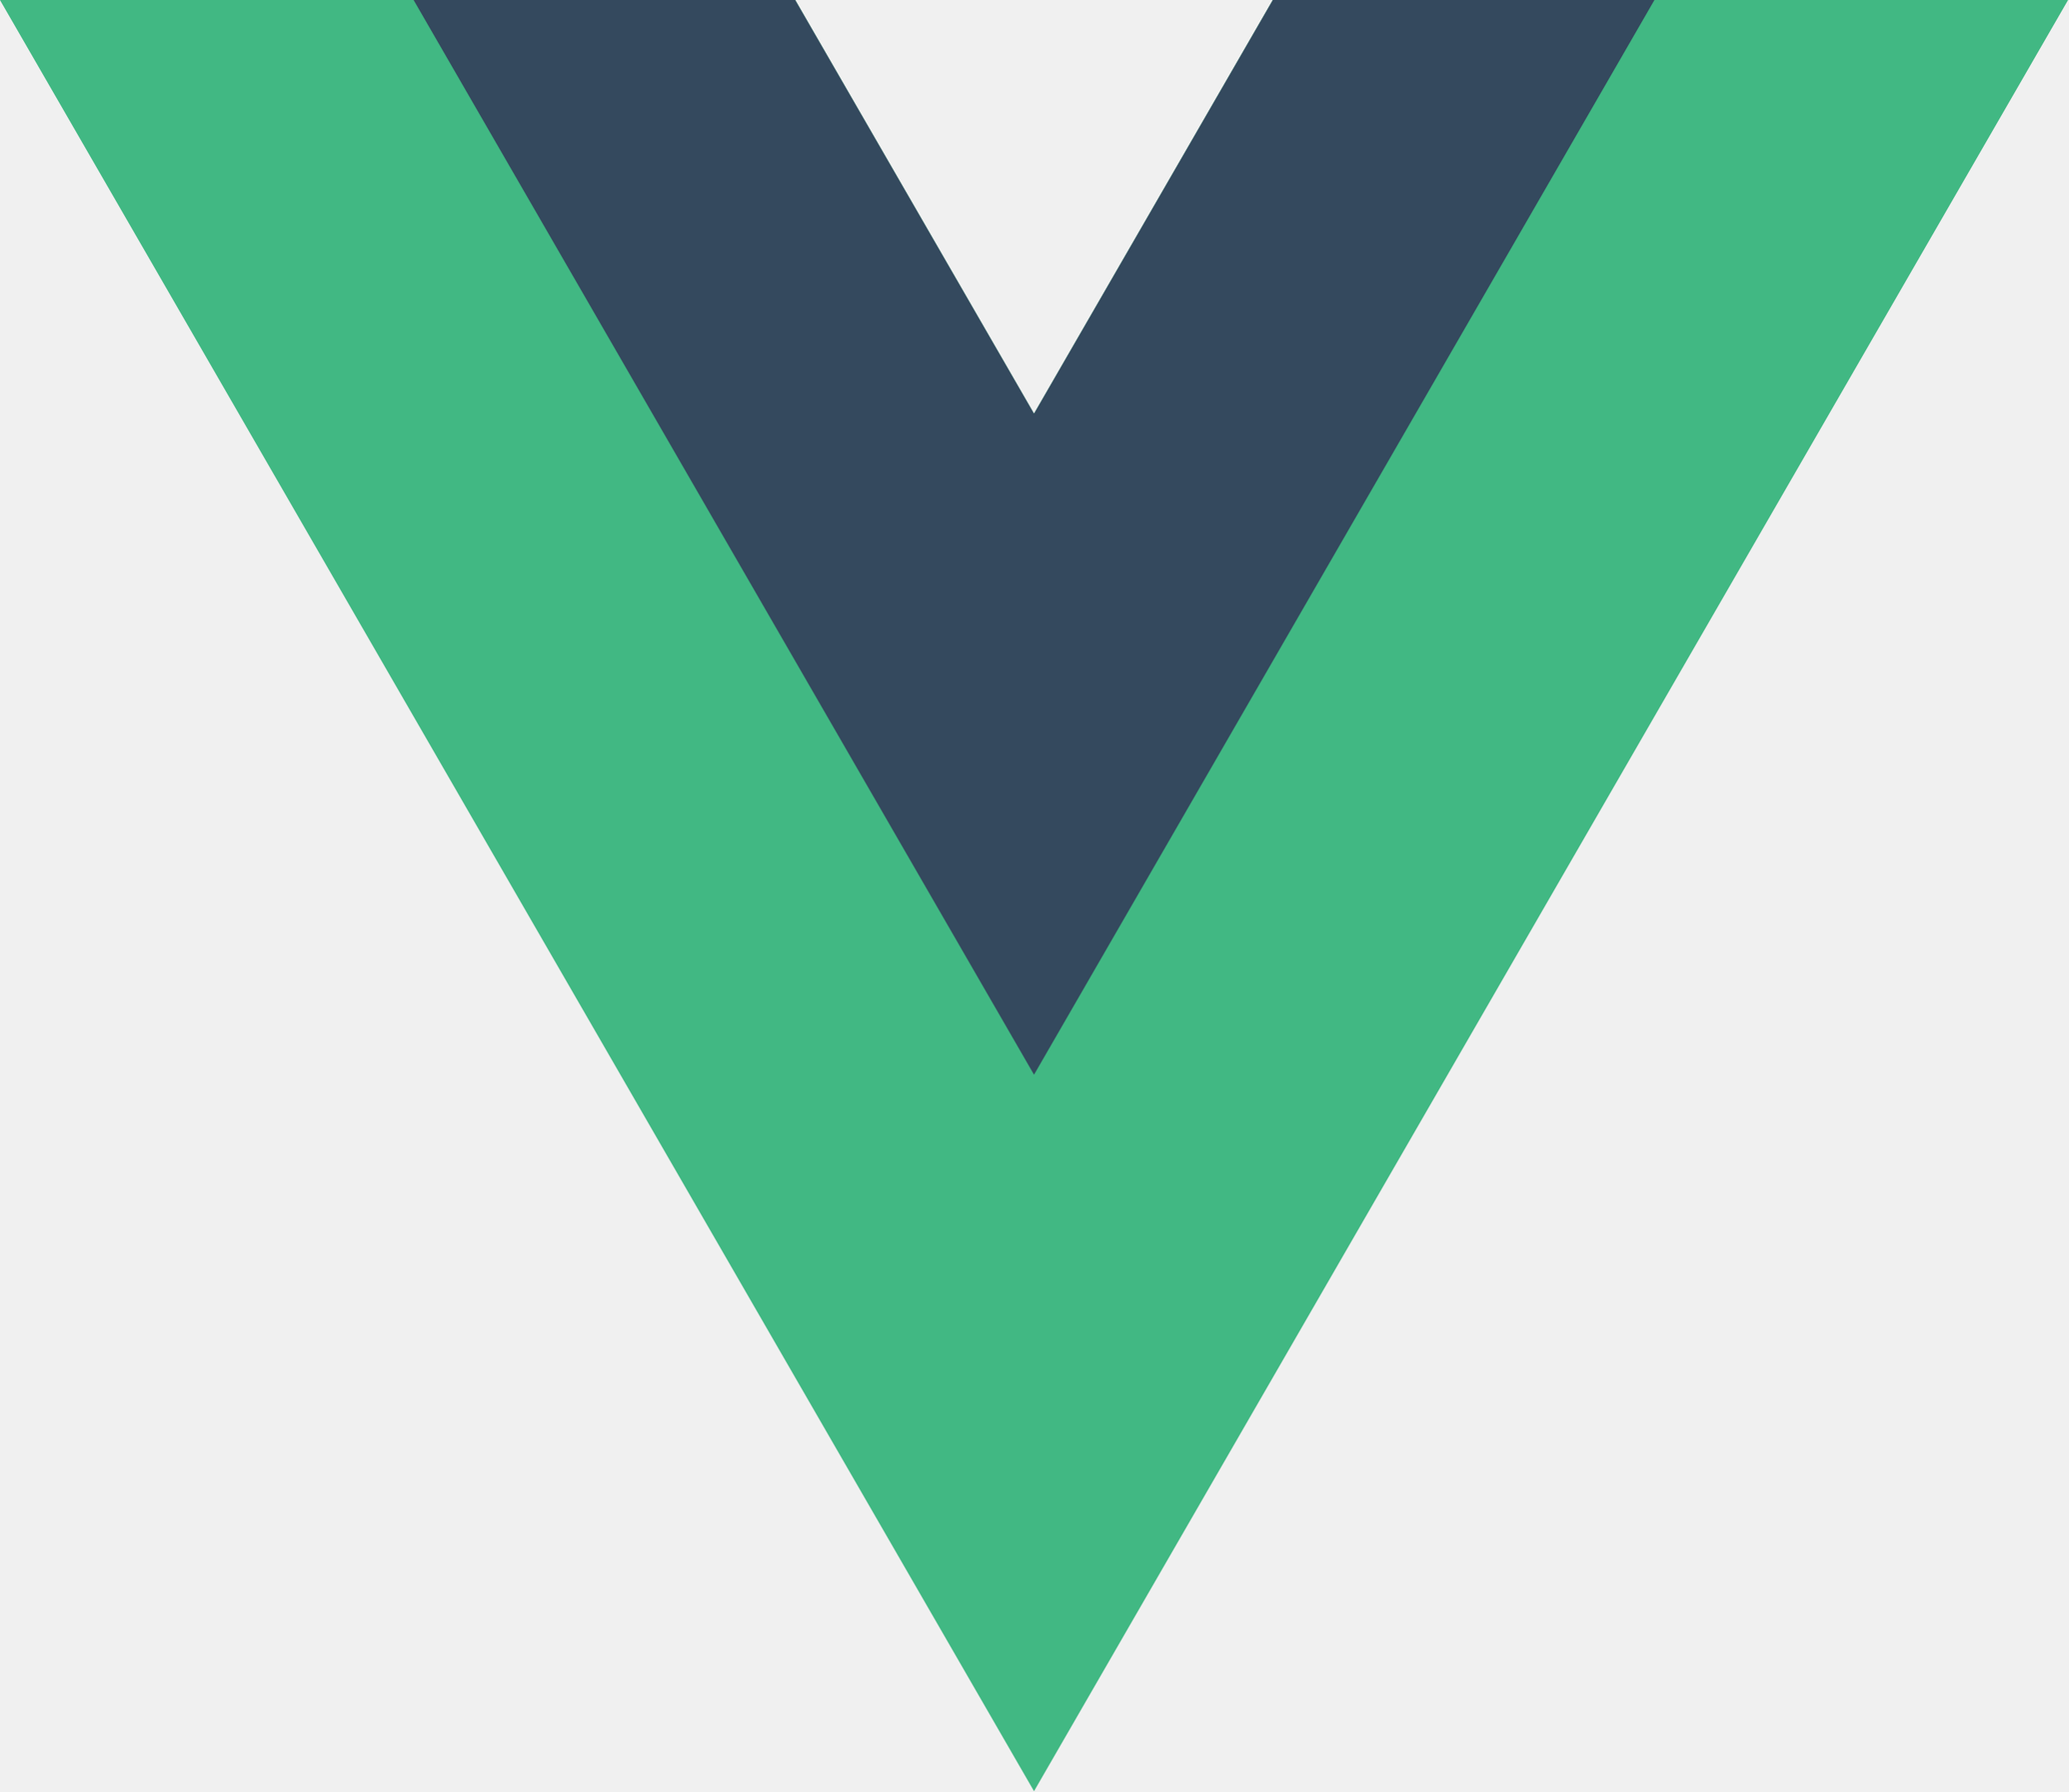
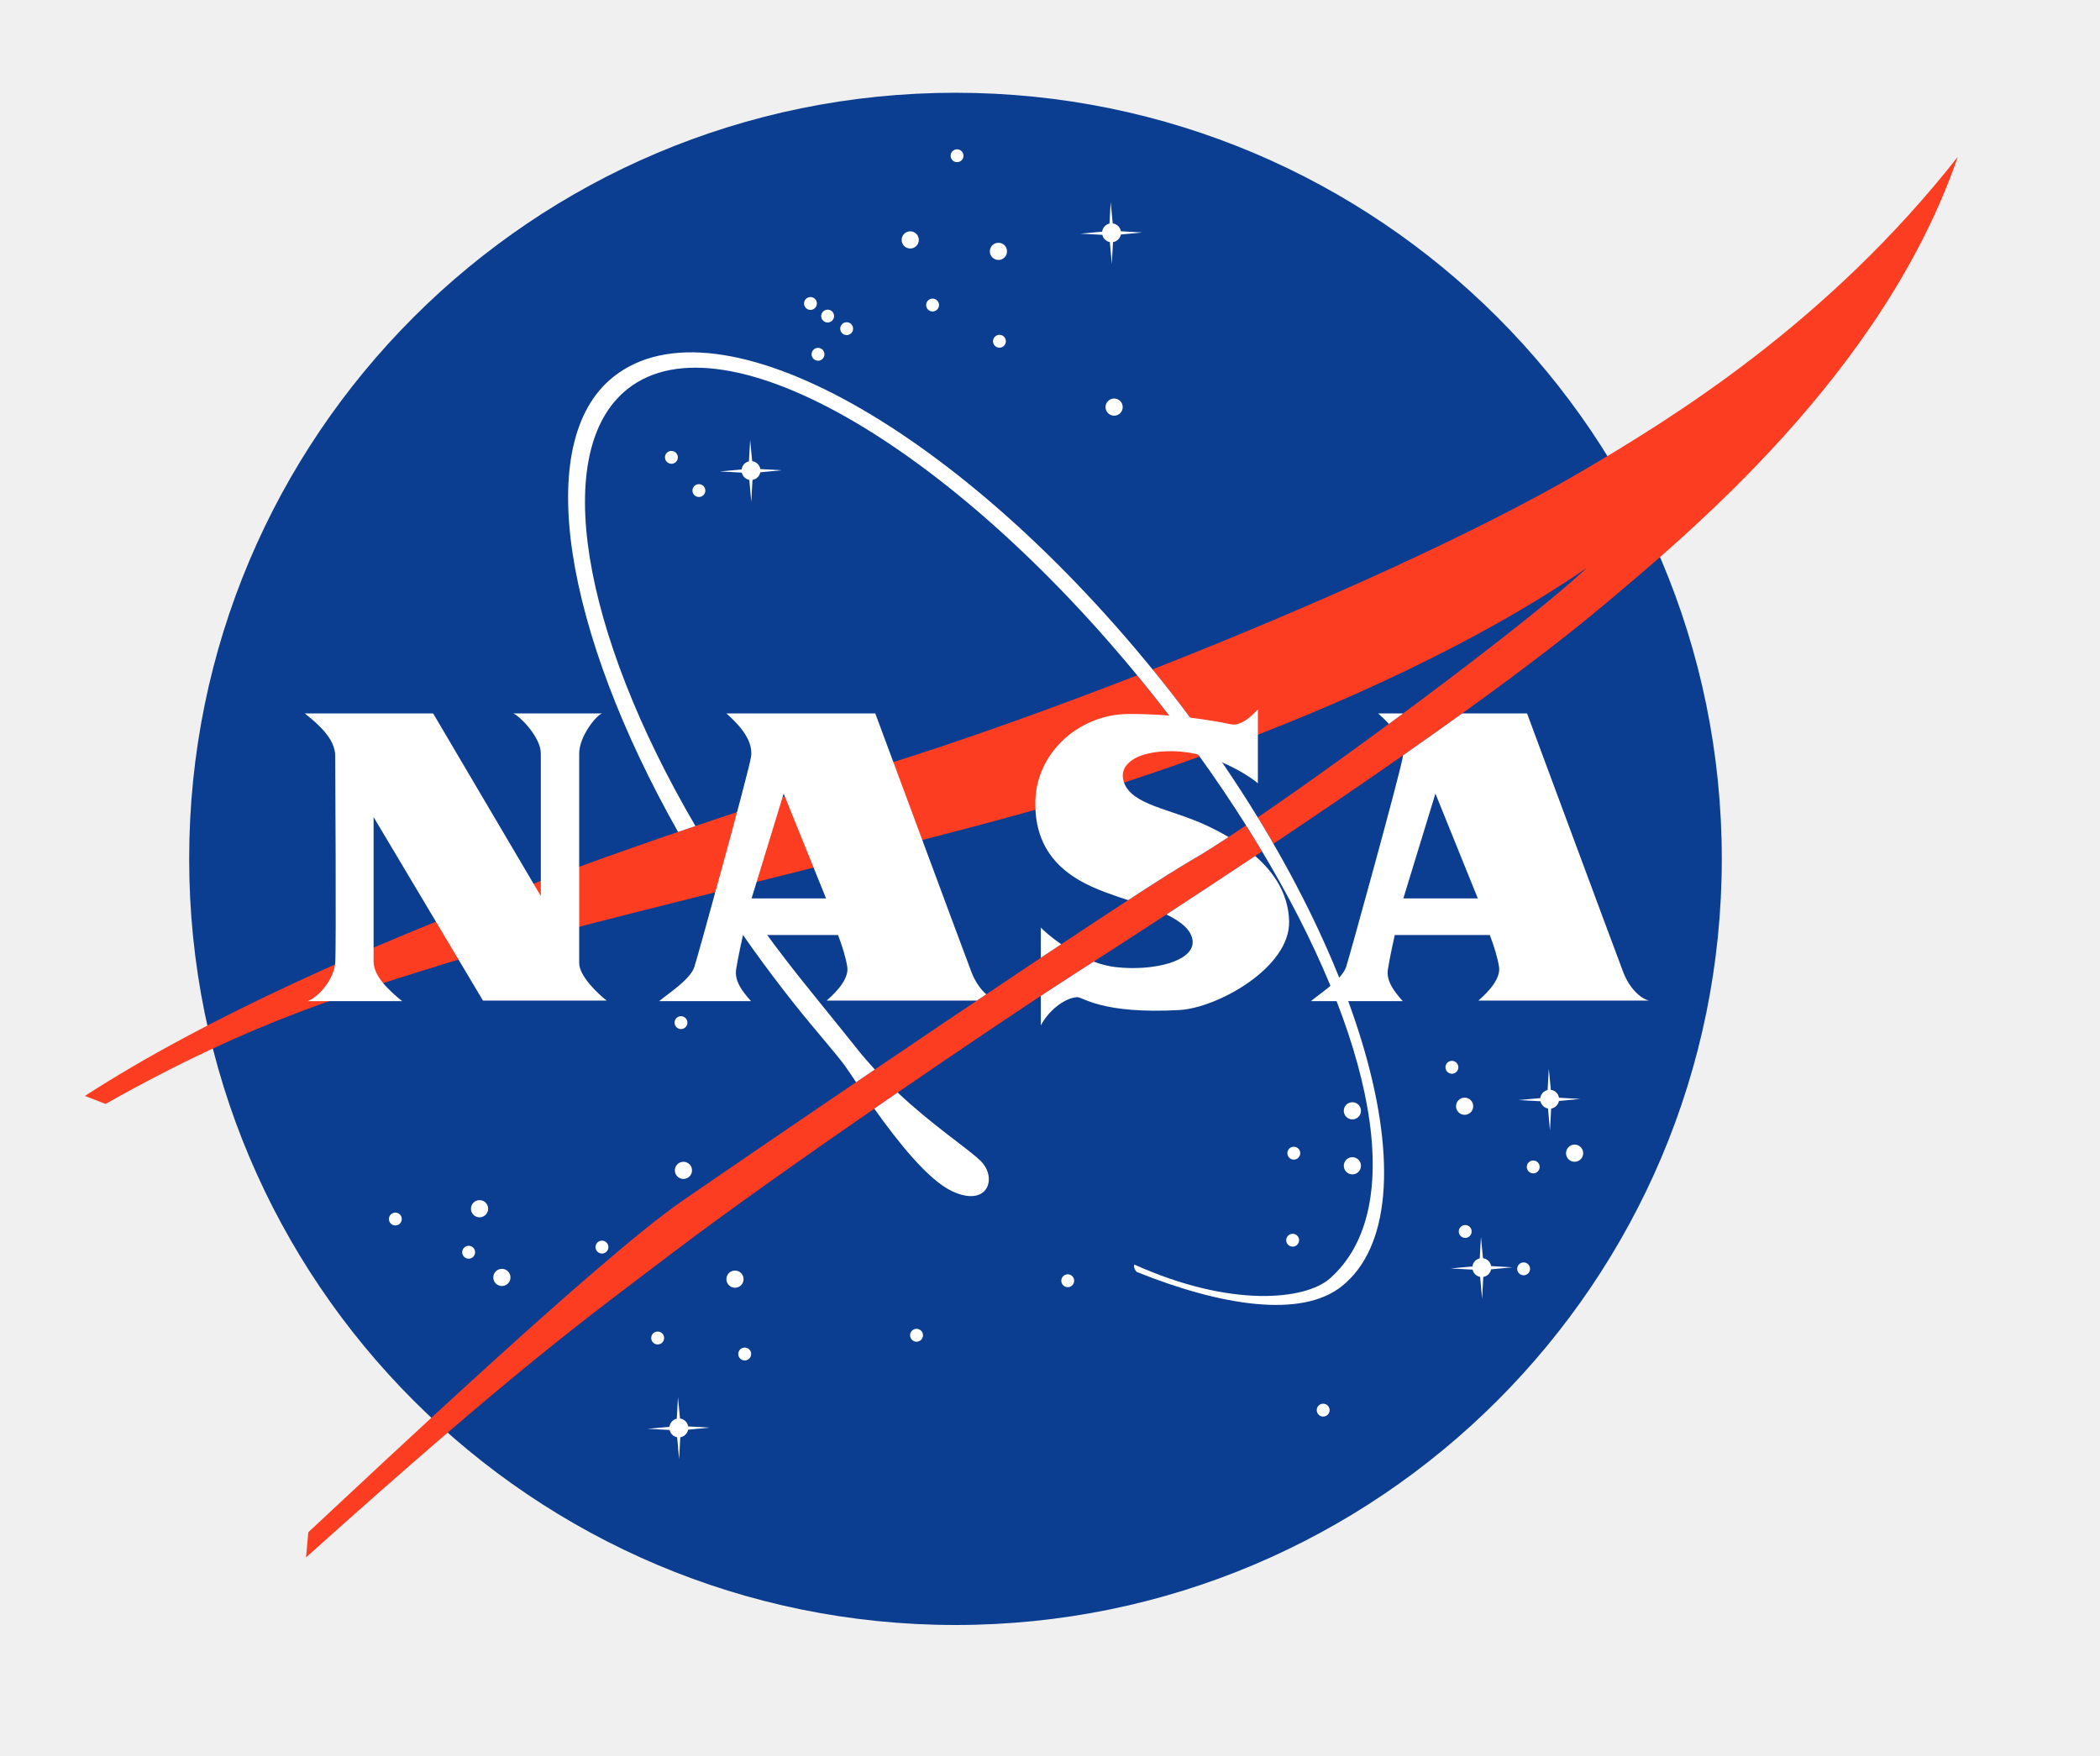
- <svg xmlns="http://www.w3.org/2000/svg" viewBox="0 0 261.76 226.69">
-   <path d="M161.096.001l-30.225 52.351L100.647.001H-.005l130.877 226.688L261.749.001z" fill="#41b883" />
-   <path d="M161.096.001l-30.225 52.351L100.647.001H52.346l78.526 136.01L209.398.001z" fill="#34495e" />
+ <svg xmlns="http://www.w3.org/2000/svg" height="92" viewBox="0 0 110 92" width="110">
+   <circle cx="50.049" cy="45" fill="#0b3d91" r="40.14" />
+   <g fill="#fff">
+     <circle cx="47.679" cy="12.57" r=".45" />
+     <circle cx="52.299" cy="13.17" r=".45" />
+     <circle cx="58.359" cy="21.33" r=".45" />
+     <circle cx="25.119" cy="63.33" r=".45" />
+     <circle cx="26.289" cy="66.93" r=".45" />
+     <circle cx="20.709" cy="63.87" r=".337" />
+     <circle cx="39.009" cy="70.942" r=".338" />
+     <circle cx="67.711" cy="64.98" r=".337" />
+     <circle cx="76.052" cy="55.92" r=".338" />
+     <circle cx="35.169" cy="23.962" r=".337" />
+     <circle cx="44.349" cy="17.22" r=".337" />
+     <circle cx="43.352" cy="16.56" r=".337" />
+     <circle cx="42.452" cy="15.9" r=".337" />
+     <circle cx="36.609" cy="25.703" r=".337" />
+     <circle cx="50.131" cy="8.16" r=".337" />
+     <circle cx="52.352" cy="17.88" r=".337" />
+     <circle cx="48.849" cy="15.982" r=".337" />
+     <circle cx="42.849" cy="18.563" r=".337" />
+     <circle cx="69.309" cy="73.883" r=".337" />
+     <circle cx="24.549" cy="65.61" r=".338" />
+     <circle cx="48.009" cy="69.96" r=".338" />
+     <circle cx="31.531" cy="65.34" r=".338" />
+     <circle cx="34.449" cy="70.103" r=".338" />
+     <circle cx="55.929" cy="67.103" r=".337" />
+     <circle cx="67.771" cy="60.42" r=".337" />
+     <circle cx="76.749" cy="64.522" r=".337" />
+     <circle cx="79.809" cy="66.48" r=".337" />
+     <circle cx="80.312" cy="61.14" r=".337" />
+     <circle cx="35.671" cy="53.58" r=".337" />
+     <circle cx="35.799" cy="61.32" r=".45" />
+     <circle cx="38.499" cy="67.02" r=".45" />
+     <circle cx="70.839" cy="61.08" r=".45" />
+     <circle cx="82.479" cy="60.42" r=".45" />
+     <circle cx="76.719" cy="57.96" r=".45" />
+     <circle cx="70.839" cy="58.2" r=".45" />
+     <path d="M58.71 12.288l1.119-.107-1.117-.063c-.035-.216-.208-.385-.426-.413l-.107-1.114-.064 1.123c-.202.045-.357.214-.382.424l-1.144.104 1.152.062c.042.193.198.344.394.38l.104 1.148.061-1.146C58.507 12.651 58.671 12.492 58.71 12.288z" />
+     <path d="M39.824 24.746l1.119-.107-1.117-.063c-.034-.216-.208-.385-.426-.413l-.107-1.114-.063 1.123c-.203.045-.358.214-.383.424l-1.144.104 1.152.062c.042.193.198.344.394.38l.104 1.148.062-1.146C39.622 25.11 39.786 24.95 39.824 24.746z" />
+     <path d="M81.659 57.684l1.119-.107-1.117-.063c-.034-.216-.208-.385-.426-.413l-.107-1.114-.063 1.123c-.202.045-.357.214-.382.424l-1.144.104 1.152.062c.042.193.198.344.394.38l.104 1.148.062-1.146C81.456 58.048 81.62 57.889 81.659 57.684z" />
+     <path d="M36.044 74.906l1.119-.107-1.117-.063c-.035-.216-.208-.385-.426-.413l-.107-1.113-.063 1.122c-.203.045-.358.214-.383.424l-1.144.104 1.152.062c.042.193.198.345.394.38l.104 1.148.062-1.146C35.841 75.27 36.006 75.11 36.044 74.906z" />
+     <path d="M78.104 66.506l1.119-.107-1.117-.063c-.034-.216-.208-.385-.426-.413l-.107-1.114-.063 1.122c-.202.045-.357.214-.382.424l-1.144.104 1.152.062c.042.193.198.344.394.38l.104 1.148.062-1.146C77.901 66.87 78.066 66.71 78.104 66.506z" />
+     <path d="M59.568 35.385c-4.667 1.814-9.219 3.433-13.06 4.635-7.805 2.444-29.16 9.06-42.06 17.4l1.08.42c7.86-4.44 12.969-5.835 17.88-7.38 5.34-1.68 22.603-5.72 30.42-7.92 2.641-.743 5.734-1.716 9.01-2.9-.762-1.063-1.566-2.129-2.412-3.193C60.143 36.088 59.856 35.734 59.568 35.385zM65.27 43.244c-1.13.763-2.077 1.372-2.74 1.756-3.84 2.22-22.561 15-26.82 17.94s-16.08 14.1-19.56 17.34l-.12 1.319c11.22-10.08 14.74-12.566 19.2-15.959 5.52-4.2 16.939-11.97 20.82-14.46 3.71-2.38 7.056-4.569 10.059-6.572-.049-.082-.098-.164-.147-.247C65.736 43.99 65.505 43.618 65.27 43.244zM82.809 24.72c-5.466 3.204-14.081 7.071-22.439 10.352.2.245.399.492.597.741.934 1.176 1.815 2.36 2.644 3.545 6.57-2.42 13.779-5.668 19.499-9.599-2.725 2.582-11.734 9.315-17.227 13.068.283.461.557.922.822 1.381 8.322-5.569 13.922-9.668 17.185-12.409 4.5-3.78 14.76-12.24 18.66-23.58C95.709 16.92 87.621 21.899 82.809 24.72z" fill="#fc3d21" />
+     <path d="M44.884 54.939c-.885-1.114-2.109-2.606-3.028-3.763-1.229-1.547-2.366-3.11-3.408-4.671-.34.085-.679.17-1.018.255 1.258 1.963 2.655 3.923 4.177 5.839 1.112 1.4 2.123 2.527 2.641 3.228.105.142.313.456.594.874.324-.22.651-.442.981-.666C45.504 55.688 45.189 55.323 44.884 54.939zM51.344 60.803c-.727-.688-2.49-1.837-4.325-3.561-.405.278-.814.56-1.224.844 1.185 1.67 2.799 3.721 4.063 4.319C51.762 63.307 52.275 61.685 51.344 60.803zM60.967 35.813c-10.492-13.206-23.309-20.461-28.835-16.07-4.292 3.41-2.53 13.376 3.386 23.845.306-.105.609-.208.909-.31-5.971-10.2-7.605-19.679-3.557-22.896 5.087-4.042 17.37 3.241 27.558 16.064 2.109 2.654 3.963 5.318 5.533 7.915 6.012 9.95 7.857 18.948 3.703 22.621-1.271 1.124-5.155 1.565-10.243-.725-.071.089.043.33.132.389 4.392 1.766 8.599 2.439 10.723.752C75.38 63.342 71.459 49.019 60.967 35.813z" />
+     <path d="M15.969 37.38h6.72l5.64 9.57c0 0 0-6.93 0-7.47 0-.84-1.065-1.935-1.44-2.1.45 0 4.38 0 4.65 0-.285.075-1.2 1.185-1.2 2.1 0 .45 0 10.5 0 10.98 0 .675.975 1.605 1.44 1.965h-6.48l-5.73-9.615c0 0 0 7.17 0 7.56 0 .75.735 1.47 1.5 2.085h-4.95c.705-.3 1.38-1.245 1.44-1.995s0-10.425 0-10.845C17.559 38.7 16.674 37.95 15.969 37.38z" />
+     <path d="M77.439 52.425h8.94c-.495-.12-1.05-.705-1.35-1.485-.3-.78-5.04-13.56-5.04-13.56H76.59c-.964.694-1.997 1.426-3.1 2.197-.003.028-.006.056-.011.083-.148.9-2.808 10.534-2.97 11.01-.225.66-1.38 1.395-1.845 1.785h4.815c-.48-.54-.87-1.065-.78-1.665.09-.6.36-1.8.36-1.8h4.98c.225.6.393 1.139.48 1.65C78.624 51.255 77.994 51.945 77.439 52.425zM73.509 47.07l1.68-5.49 2.22 5.49H73.509zM72.752 37.928c.247-.182.495-.365.742-.548h-1.305C72.319 37.5 72.534 37.689 72.752 37.928z" />
+     <path d="M38.559 50.79c.09-.6.36-1.8.36-1.8h4.98c.225.6.393 1.139.48 1.65.105.615-.525 1.305-1.08 1.785h7.871c.164-.11.327-.22.49-.329-.305-.27-.586-.675-.771-1.156-.3-.78-5.04-13.56-5.04-13.56h-7.8c.375.345 1.455 1.275 1.29 2.28-.147.9-2.808 10.534-2.97 11.01-.225.66-1.38 1.395-1.845 1.785h4.815C38.859 51.915 38.469 51.39 38.559 50.79zM41.049 41.58l2.22 5.49h-3.9L41.049 41.58z" />
+     <path d="M65.748 44.848c-1.468.978-3.017 1.999-4.649 3.065.732.355 1.315.801 1.371 1.377.104 1.082-2.07 1.605-4.035 1.38-.393-.045-.779-.148-1.147-.286-.408.263-.82.528-1.238.796-.425.273-.941.609-1.53.997v1.553c.39-.765 1.243-1.45 1.905-1.485.285-.015 1.275.9 5.355.675 1.98-.109 5.805-2.22 5.745-4.65C67.489 46.834 66.739 45.714 65.748 44.848zM54.519 48.6v1.582c.361-.241.717-.478 1.066-.709C55.036 49.091 54.647 48.734 54.519 48.6zM64.353 43.855c-.38-.225-.765-.422-1.134-.596-1.92-.9-3.93-1.065-4.35-2.28-.296-.857.54-1.65 2.58-1.62 2.04.03 3.93 1.245 4.44 1.68v-3.87c-.15.15-.808.905-1.41.78-1.155-.24-3.12-.553-5.37-.54-2.58.015-4.8 2.009-4.875 4.53-.105 3.525 2.715 4.485 4.305 5.04.164.057.351.118.554.183 1.525-.992 2.731-1.756 3.437-2.163C63.004 44.726 63.625 44.334 64.353 43.855z" />
+   </g>
</svg>
